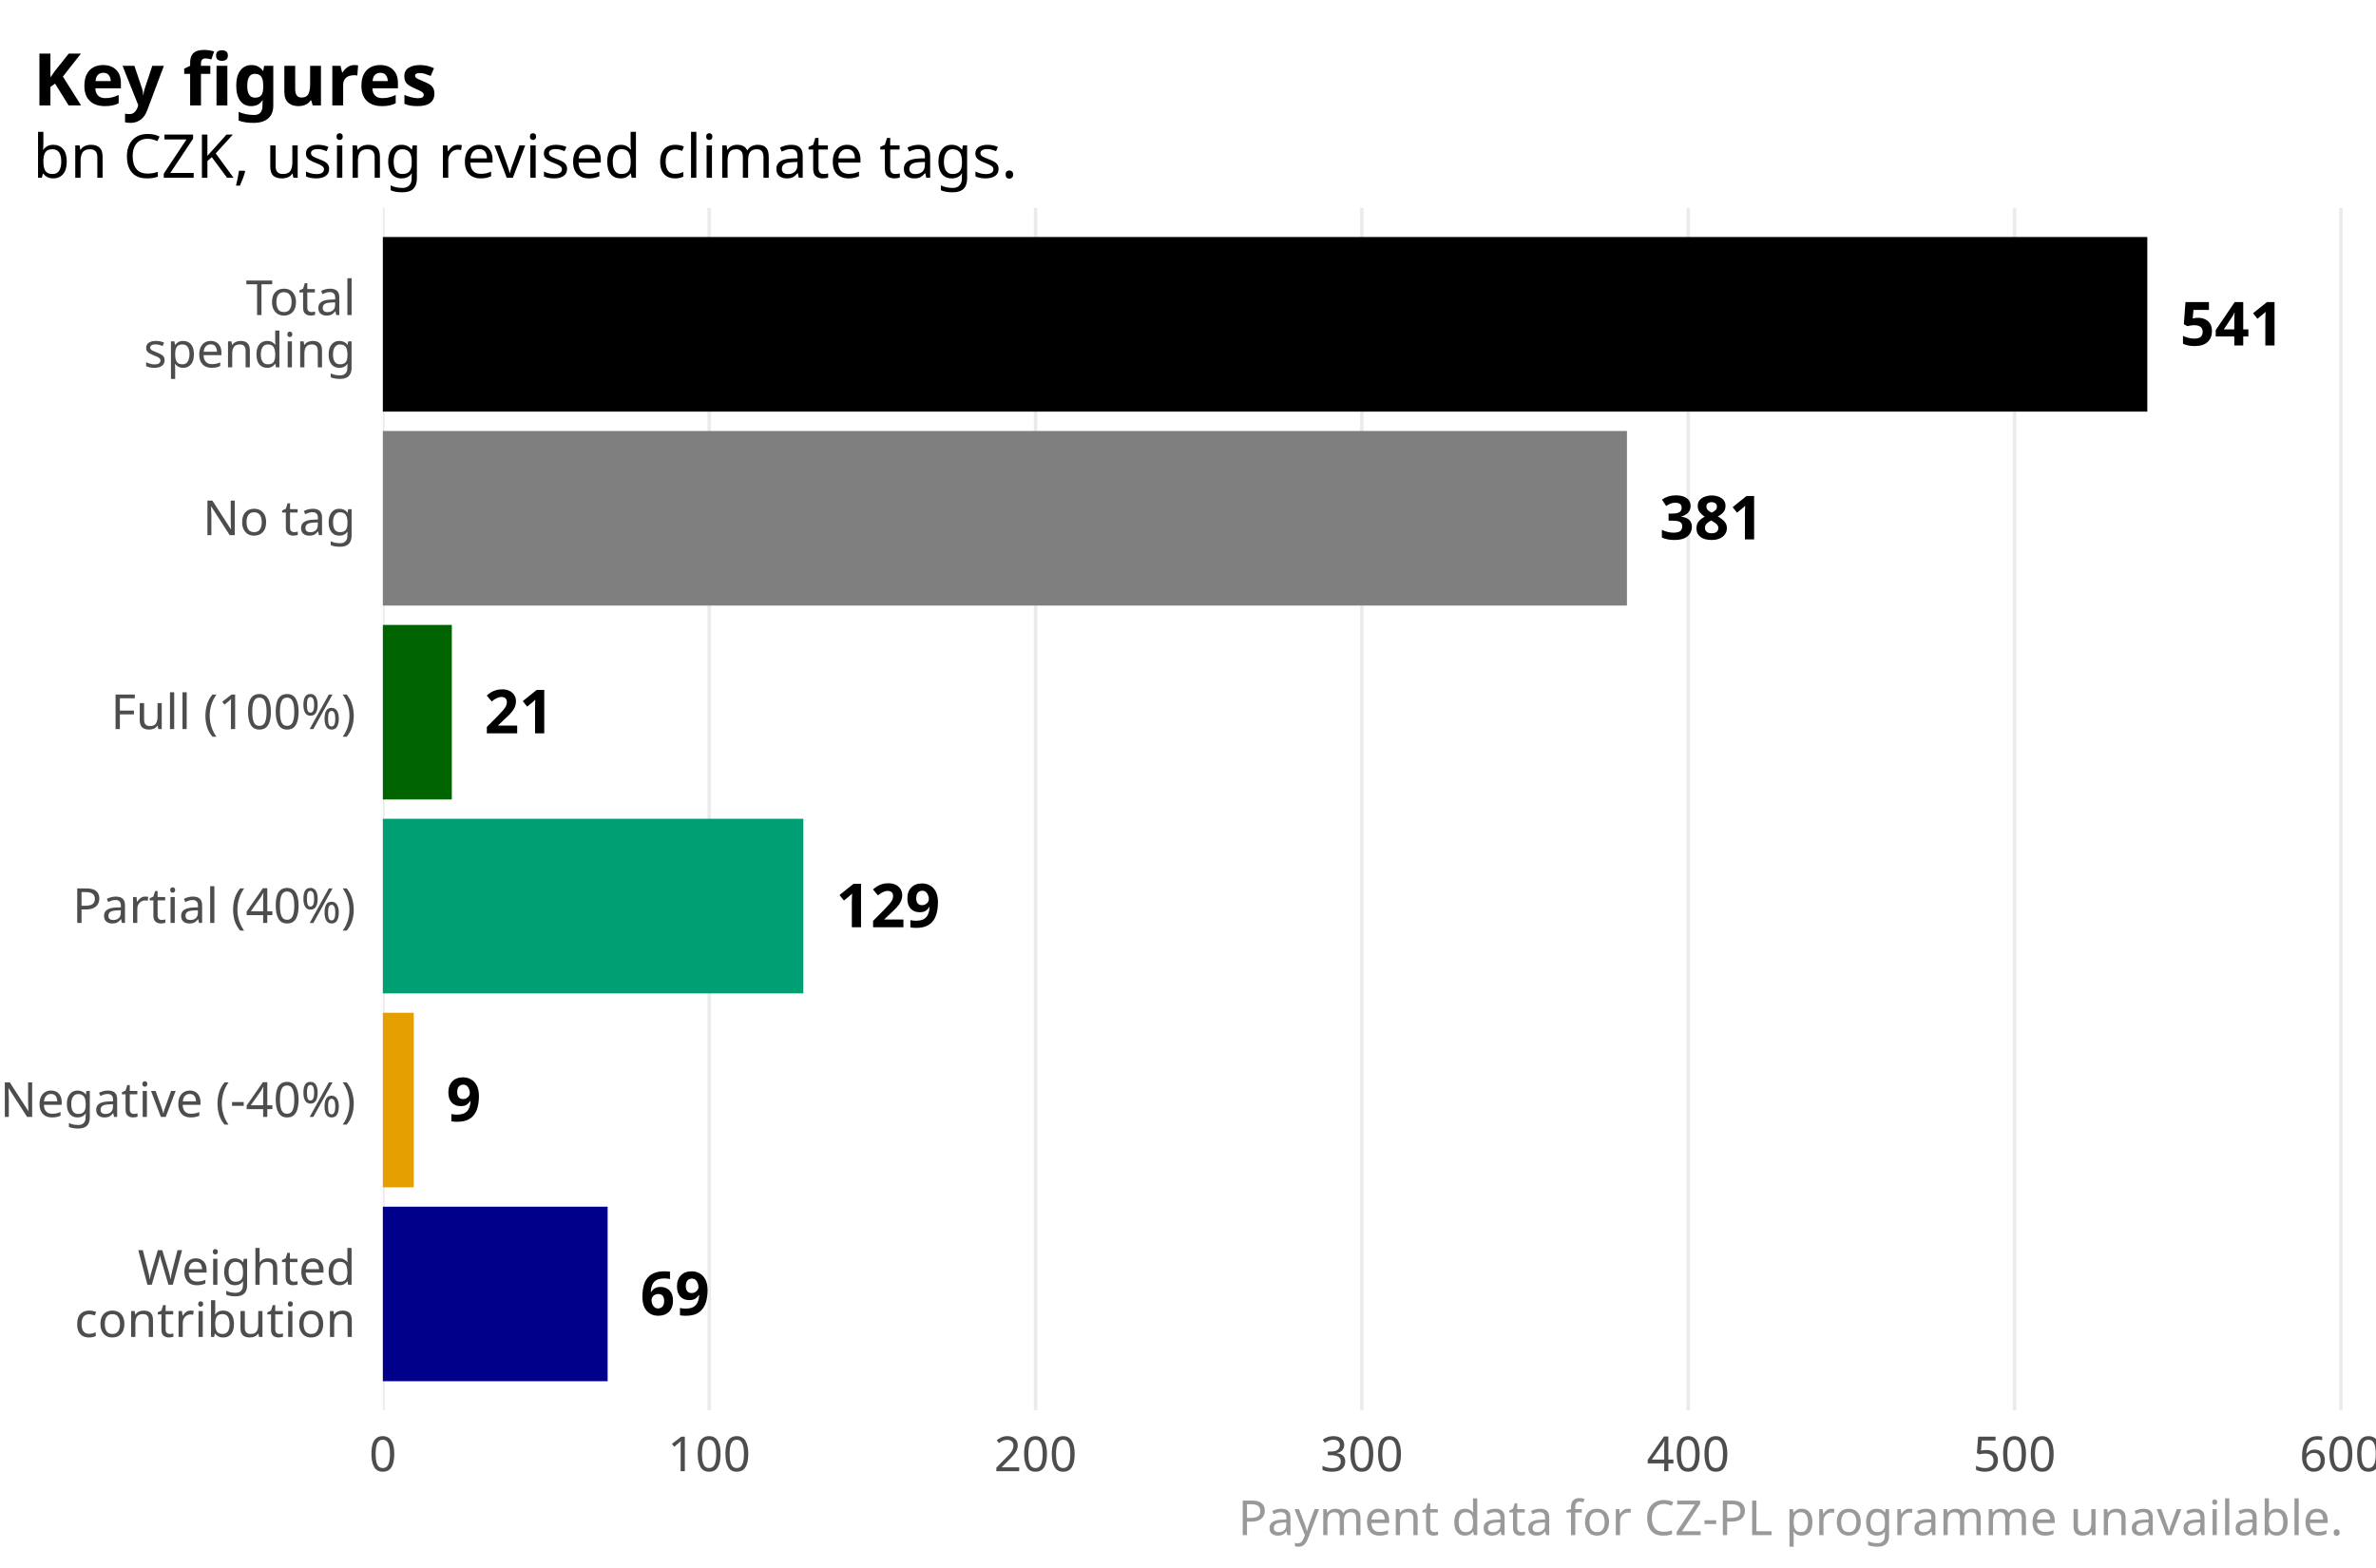
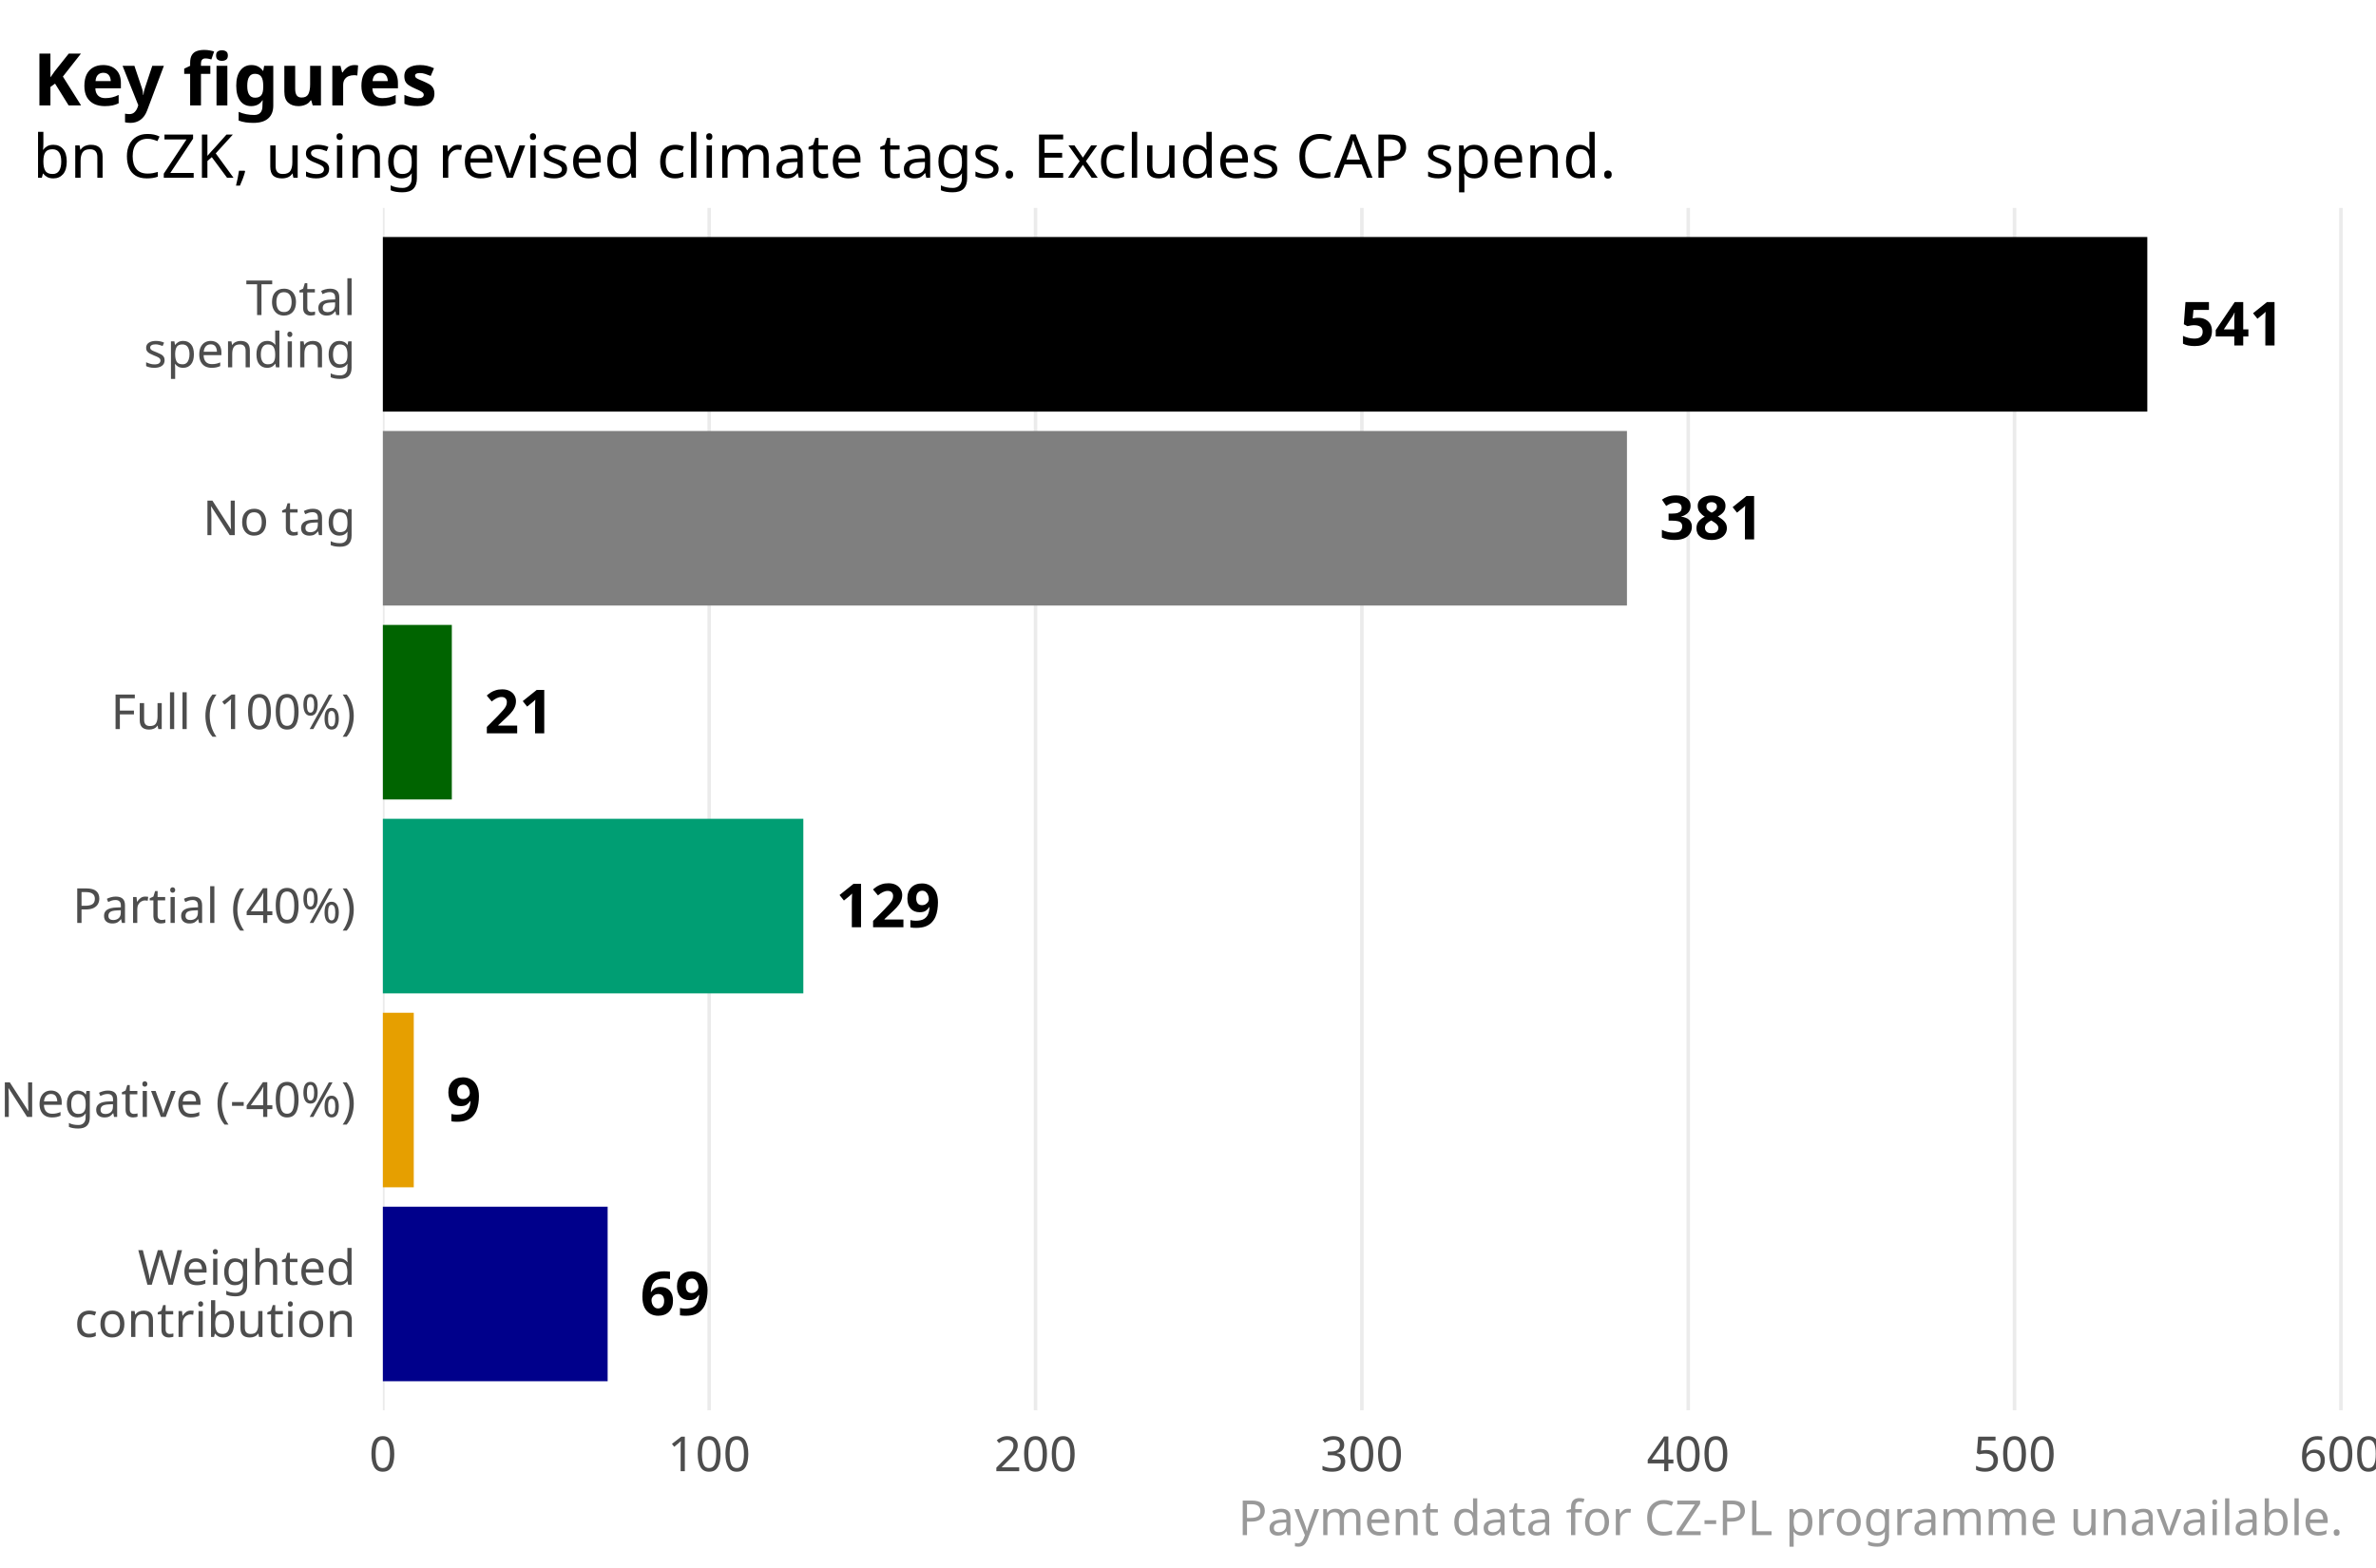
<svg xmlns="http://www.w3.org/2000/svg" class="svglite" width="432.00pt" height="285.12pt" viewBox="0 0 432.00 285.12">
  <defs>
    <style type="text/css">
    .svglite line, .svglite polyline, .svglite polygon, .svglite path, .svglite rect, .svglite circle {
      fill: none;
      stroke: #000000;
      stroke-linecap: round;
      stroke-linejoin: round;
      stroke-miterlimit: 10.00;
    }
    .svglite text {
      white-space: pre;
    }
  </style>
  </defs>
  <rect width="100%" height="100%" style="stroke: none; fill: #FFFFFF;" />
  <defs>
    <clipPath id="cpMC4wMHw0MzIuMDB8MC4wMHwyODUuMTI=">
      <rect x="0.00" y="0.00" width="432.00" height="285.12" />
    </clipPath>
  </defs>
  <g clip-path="url(#cpMC4wMHw0MzIuMDB8MC4wMHwyODUuMTI=)">
</g>
  <defs>
    <clipPath id="cpNjkuNjF8NDI2LjAyfDM3LjgxfDI1Ni40NQ==">
      <rect x="69.61" y="37.81" width="356.41" height="218.64" />
    </clipPath>
  </defs>
  <g clip-path="url(#cpNjkuNjF8NDI2LjAyfDM3LjgxfDI1Ni40NQ==)">
    <rect x="69.61" y="37.81" width="356.41" height="218.64" style="stroke-width: 1.07; stroke: none; fill: #FFFFFF;" />
    <polyline points="69.61,256.45 69.61,37.81 " style="stroke-width: 0.64; stroke: #EBEBEB; stroke-linecap: butt;" />
    <polyline points="128.94,256.45 128.94,37.81 " style="stroke-width: 0.64; stroke: #EBEBEB; stroke-linecap: butt;" />
    <polyline points="188.28,256.45 188.28,37.81 " style="stroke-width: 0.64; stroke: #EBEBEB; stroke-linecap: butt;" />
    <polyline points="247.61,256.45 247.61,37.81 " style="stroke-width: 0.64; stroke: #EBEBEB; stroke-linecap: butt;" />
    <polyline points="306.95,256.45 306.95,37.81 " style="stroke-width: 0.64; stroke: #EBEBEB; stroke-linecap: butt;" />
    <polyline points="366.28,256.45 366.28,37.81 " style="stroke-width: 0.64; stroke: #EBEBEB; stroke-linecap: butt;" />
    <polyline points="425.62,256.45 425.62,37.81 " style="stroke-width: 0.64; stroke: #EBEBEB; stroke-linecap: butt;" />
    <rect x="69.61" y="113.63" width="12.54" height="31.74" style="stroke-width: 1.07; stroke: none; stroke-linecap: square; stroke-linejoin: miter; fill: #006400;" />
    <rect x="69.61" y="184.16" width="5.62" height="31.74" style="stroke-width: 1.07; stroke: none; stroke-linecap: square; stroke-linejoin: miter; fill: #E69F00;" />
    <rect x="69.61" y="78.37" width="226.20" height="31.74" style="stroke-width: 1.07; stroke: none; stroke-linecap: square; stroke-linejoin: miter; fill: #7F7F7F;" />
    <rect x="69.61" y="148.89" width="76.45" height="31.74" style="stroke-width: 1.07; stroke: none; stroke-linecap: square; stroke-linejoin: miter; fill: #009E73;" />
    <rect x="69.61" y="43.10" width="320.81" height="31.74" style="stroke-width: 1.07; stroke: none; stroke-linecap: square; stroke-linejoin: miter; fill: #000000;" />
    <rect x="69.61" y="219.42" width="40.87" height="31.74" style="stroke-width: 1.07; stroke: none; stroke-linecap: square; stroke-linejoin: miter; fill: #00008B;" />
    <text x="88.08" y="133.35" style="font-size: 11.04px; font-weight: bold; font-family: &quot;IBM Plex Sans&quot;;" textLength="13.23px" lengthAdjust="spacingAndGlyphs">21</text>
    <text x="81.16" y="203.87" style="font-size: 11.04px; font-weight: bold; font-family: &quot;IBM Plex Sans&quot;;" textLength="6.62px" lengthAdjust="spacingAndGlyphs">9</text>
    <text x="301.74" y="98.08" style="font-size: 11.04px; font-weight: bold; font-family: &quot;IBM Plex Sans&quot;;" textLength="19.85px" lengthAdjust="spacingAndGlyphs">381</text>
    <text x="151.99" y="168.61" style="font-size: 11.04px; font-weight: bold; font-family: &quot;IBM Plex Sans&quot;;" textLength="19.85px" lengthAdjust="spacingAndGlyphs">129</text>
    <text x="396.36" y="62.82" style="font-size: 11.04px; font-weight: bold; font-family: &quot;IBM Plex Sans&quot;;" textLength="19.85px" lengthAdjust="spacingAndGlyphs">541</text>
    <text x="116.41" y="239.14" style="font-size: 11.04px; font-weight: bold; font-family: &quot;IBM Plex Sans&quot;;" textLength="13.23px" lengthAdjust="spacingAndGlyphs">69</text>
  </g>
  <g clip-path="url(#cpMC4wMHw0MzIuMDB8MC4wMHwyODUuMTI=)">
    <text x="64.68" y="233.61" text-anchor="end" style="font-size: 8.80px;fill: #4D4D4D; font-family: &quot;IBM Plex Sans Condensed&quot;;" textLength="33.95px" lengthAdjust="spacingAndGlyphs">Weighted</text>
    <text x="64.68" y="243.11" text-anchor="end" style="font-size: 8.80px;fill: #4D4D4D; font-family: &quot;IBM Plex Sans Condensed&quot;;" textLength="43.56px" lengthAdjust="spacingAndGlyphs">contribution</text>
    <text x="64.68" y="203.10" text-anchor="end" style="font-size: 8.80px;fill: #4D4D4D; font-family: &quot;IBM Plex Sans Condensed&quot;;" textLength="58.70px" lengthAdjust="spacingAndGlyphs">Negative (-40%)</text>
    <text x="64.68" y="167.83" text-anchor="end" style="font-size: 8.80px;fill: #4D4D4D; font-family: &quot;IBM Plex Sans Condensed&quot;;" textLength="47.28px" lengthAdjust="spacingAndGlyphs">Partial (40%)</text>
    <text x="64.68" y="132.57" text-anchor="end" style="font-size: 8.80px;fill: #4D4D4D; font-family: &quot;IBM Plex Sans Condensed&quot;;" textLength="42.11px" lengthAdjust="spacingAndGlyphs">Full (100%)</text>
    <text x="64.68" y="97.31" text-anchor="end" style="font-size: 8.80px;fill: #4D4D4D; font-family: &quot;IBM Plex Sans Condensed&quot;;" textLength="23.15px" lengthAdjust="spacingAndGlyphs">No tag</text>
    <text x="64.68" y="57.29" text-anchor="end" style="font-size: 8.80px;fill: #4D4D4D; font-family: &quot;IBM Plex Sans Condensed&quot;;" textLength="18.20px" lengthAdjust="spacingAndGlyphs">Total</text>
    <text x="64.68" y="66.79" text-anchor="end" style="font-size: 8.80px;fill: #4D4D4D; font-family: &quot;IBM Plex Sans Condensed&quot;;" textLength="32.67px" lengthAdjust="spacingAndGlyphs">spending</text>
    <text x="69.61" y="267.52" text-anchor="middle" style="font-size: 8.80px;fill: #4D4D4D; font-family: &quot;IBM Plex Sans Condensed&quot;;" textLength="4.75px" lengthAdjust="spacingAndGlyphs">0</text>
    <text x="128.94" y="267.52" text-anchor="middle" style="font-size: 8.80px;fill: #4D4D4D; font-family: &quot;IBM Plex Sans Condensed&quot;;" textLength="14.26px" lengthAdjust="spacingAndGlyphs">100</text>
    <text x="188.28" y="267.52" text-anchor="middle" style="font-size: 8.80px;fill: #4D4D4D; font-family: &quot;IBM Plex Sans Condensed&quot;;" textLength="14.26px" lengthAdjust="spacingAndGlyphs">200</text>
    <text x="247.61" y="267.52" text-anchor="middle" style="font-size: 8.80px;fill: #4D4D4D; font-family: &quot;IBM Plex Sans Condensed&quot;;" textLength="14.26px" lengthAdjust="spacingAndGlyphs">300</text>
    <text x="306.95" y="267.52" text-anchor="middle" style="font-size: 8.80px;fill: #4D4D4D; font-family: &quot;IBM Plex Sans Condensed&quot;;" textLength="14.26px" lengthAdjust="spacingAndGlyphs">400</text>
    <text x="366.28" y="267.52" text-anchor="middle" style="font-size: 8.80px;fill: #4D4D4D; font-family: &quot;IBM Plex Sans Condensed&quot;;" textLength="14.26px" lengthAdjust="spacingAndGlyphs">500</text>
    <text x="425.62" y="267.52" text-anchor="middle" style="font-size: 8.80px;fill: #4D4D4D; font-family: &quot;IBM Plex Sans Condensed&quot;;" textLength="14.26px" lengthAdjust="spacingAndGlyphs">600</text>
-     <text x="5.98" y="32.33" style="font-size: 11.00px; font-family: &quot;IBM Plex Sans Condensed&quot;;" textLength="155.22px" lengthAdjust="spacingAndGlyphs">bn CZK, using revised climate tags.</text>
+     <text x="5.98" y="32.33" style="font-size: 11.00px; font-family: &quot;IBM Plex Sans Condensed&quot;;" textLength="251.21px" lengthAdjust="spacingAndGlyphs">bn CZK, using revised climate tags. Excludes CAP spend.</text>
    <text x="5.98" y="19.17" style="font-size: 13.20px; font-weight: bold; font-family: &quot;IBM Plex Sans&quot;;" textLength="69.81px" lengthAdjust="spacingAndGlyphs">Key figures</text>
    <text x="426.02" y="279.14" text-anchor="end" style="font-size: 8.80px;fill: #999999; font-family: &quot;IBM Plex Sans Condensed&quot;;" textLength="173.07px" lengthAdjust="spacingAndGlyphs">Payment data for CZ-PL programme unavailable.</text>
  </g>
</svg>
